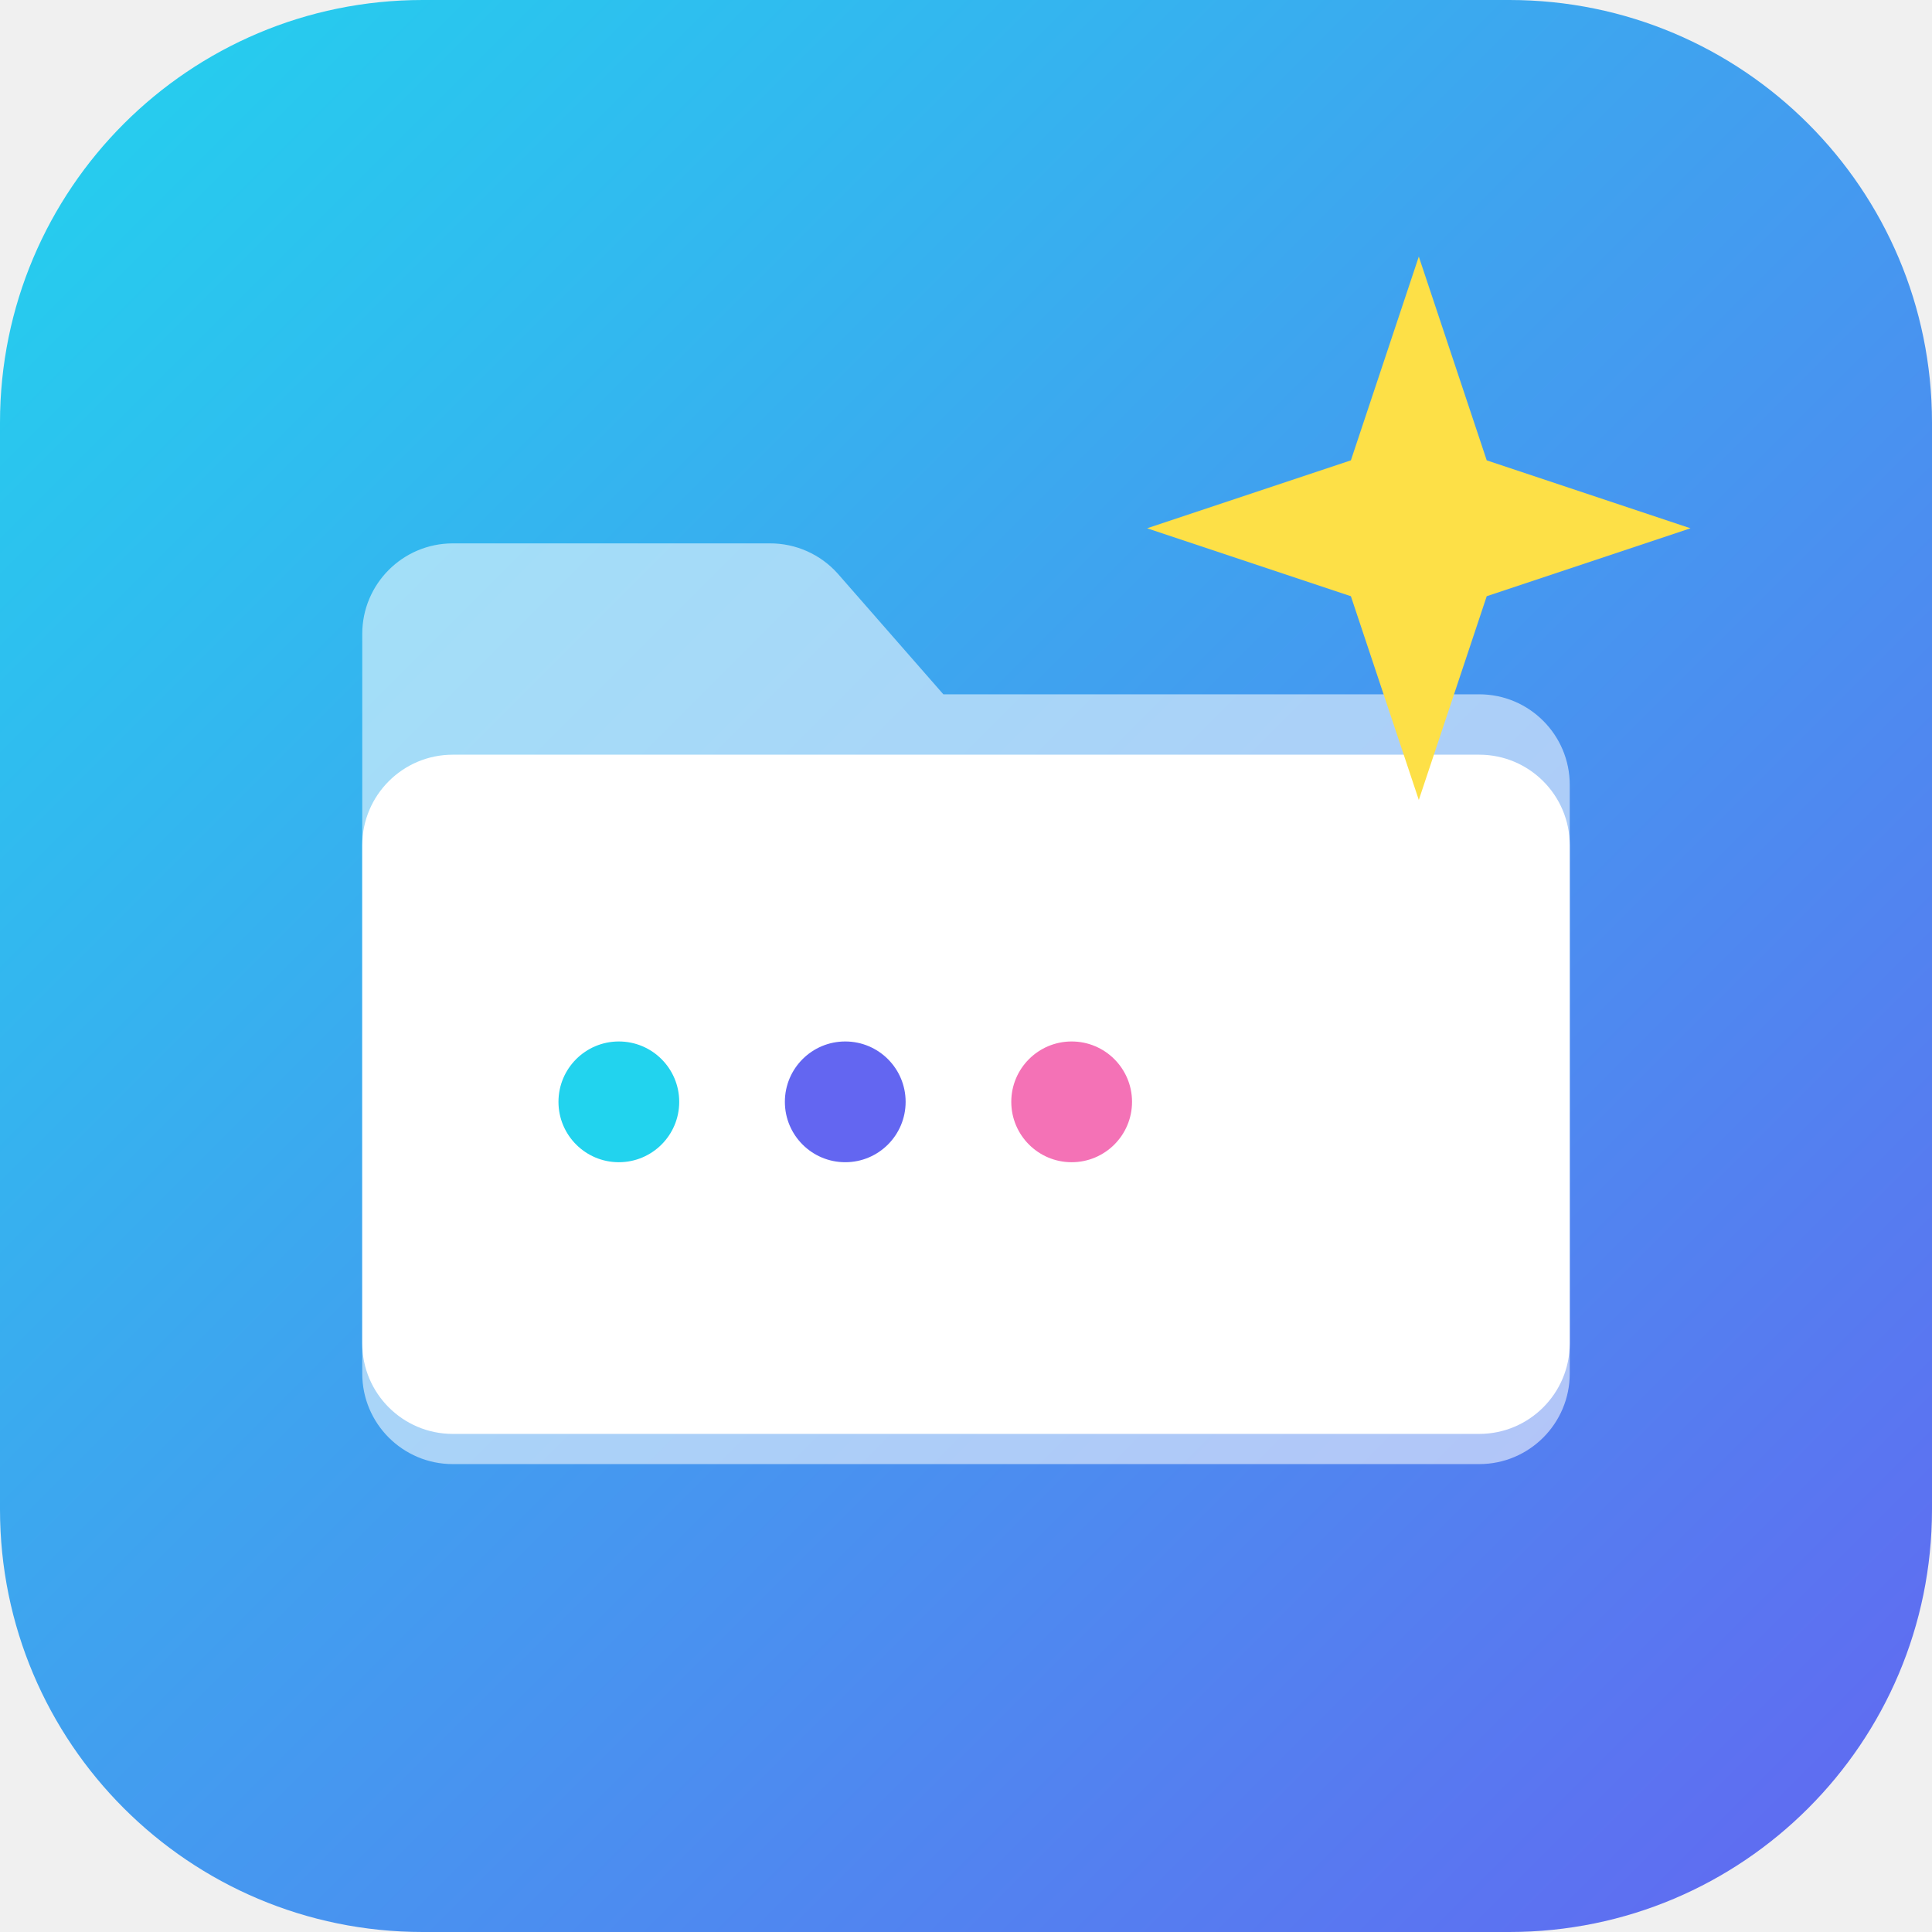
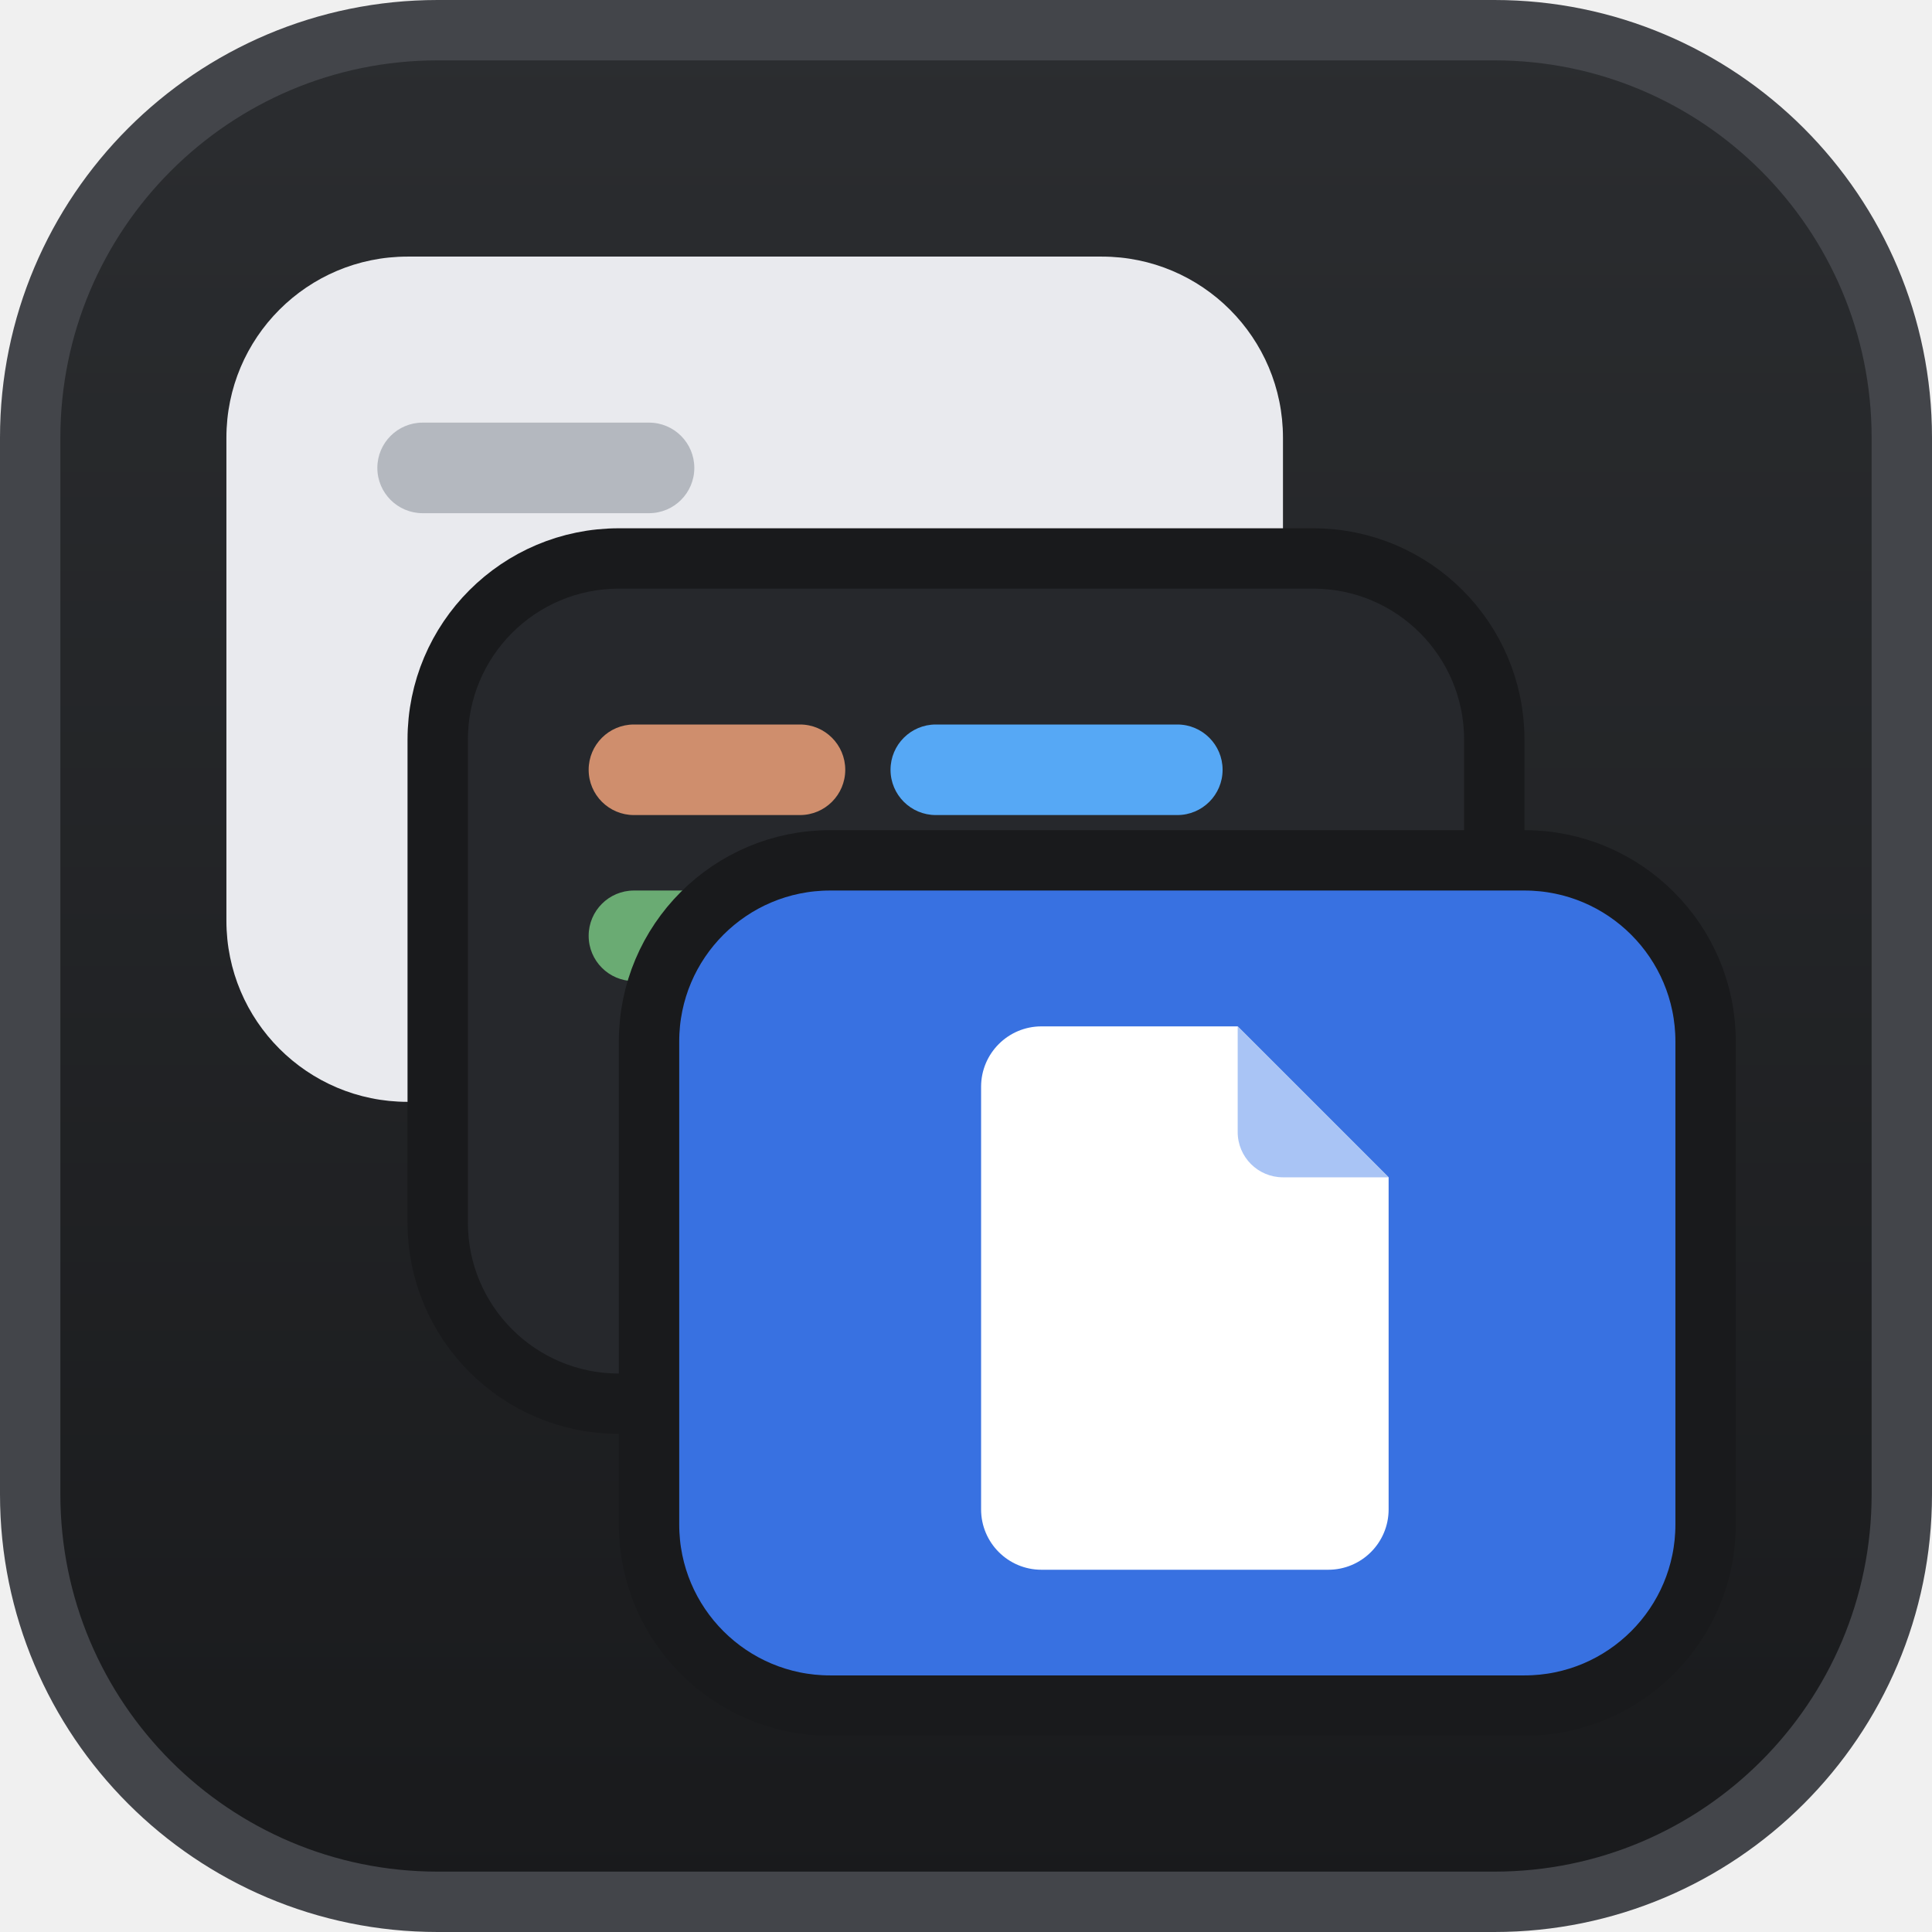
<svg xmlns="http://www.w3.org/2000/svg" width="256" height="256" viewBox="0 0 256 256" role="img" aria-label="Cool Theme Kit">
  <defs>
-     <linearGradient id="bg" x1="0" y1="0" x2="1" y2="1">
-       <stop offset="0" stop-color="#22d3ee" />
-       <stop offset="1" stop-color="#6366f1" />
+     <linearGradient id="bg" x1="0" y1="0" x2="0" y2="1">
+       <stop offset="0" stop-color="#2b2d30" />
+       <stop offset="1" stop-color="#191a1c" />
    </linearGradient>
  </defs>
-   <rect width="256" height="256" rx="56" fill="url(#bg)" />
-   <path d="M48 84a12 12 0 0 1 12-12h42a12 12 0 0 1 9 4l14 16h71a12 12 0 0 1 12 12v78a12 12 0 0 1-12 12H60a12 12 0 0 1-12-12z" fill="#ffffff" fill-opacity="0.55" />
-   <path d="M48 112a12 12 0 0 1 12-12h136a12 12 0 0 1 12 12v66a12 12 0 0 1-12 12H60a12 12 0 0 1-12-12z" fill="#ffffff" />
-   <path d="M188 34l9 27 27 9-27 9-9 27-9-27-27-9 27-9z" fill="#fde047" />
-   <circle cx="82" cy="146" r="8" fill="#22d3ee" />
-   <circle cx="112" cy="146" r="8" fill="#6366f1" />
-   <circle cx="142" cy="146" r="8" fill="#f472b6" />
+   <rect x="4" y="4" width="248" height="248" rx="54" fill="url(#bg)" stroke="#43454a" stroke-width="8" />
+   <rect x="30" y="34" width="140" height="112" rx="24" fill="#e9eaee" />
+   <rect x="50" y="56" width="42" height="12" rx="6" fill="#b4b8bf" />
+   <rect x="58" y="74" width="140" height="112" rx="24" fill="#26282c" stroke="#191a1c" stroke-width="8" />
+   <rect x="78" y="96" width="34" height="12" rx="6" fill="#cf8e6d" />
+   <rect x="118" y="96" width="44" height="12" rx="6" fill="#56a8f5" />
+   <rect x="78" y="118" width="58" height="12" rx="6" fill="#6aab73" />
+   <rect x="86" y="114" width="140" height="112" rx="24" fill="#3871e1" stroke="#191a1c" stroke-width="8" />
+   <path d="M138 136h26l20 20v44a8 8 0 0 1-8 8h-38a8 8 0 0 1-8-8v-56a8 8 0 0 1 8-8z" fill="#ffffff" />
+   <path d="M164 136v14a6 6 0 0 0 6 6h14z" fill="#a9c4f5" />
</svg>
